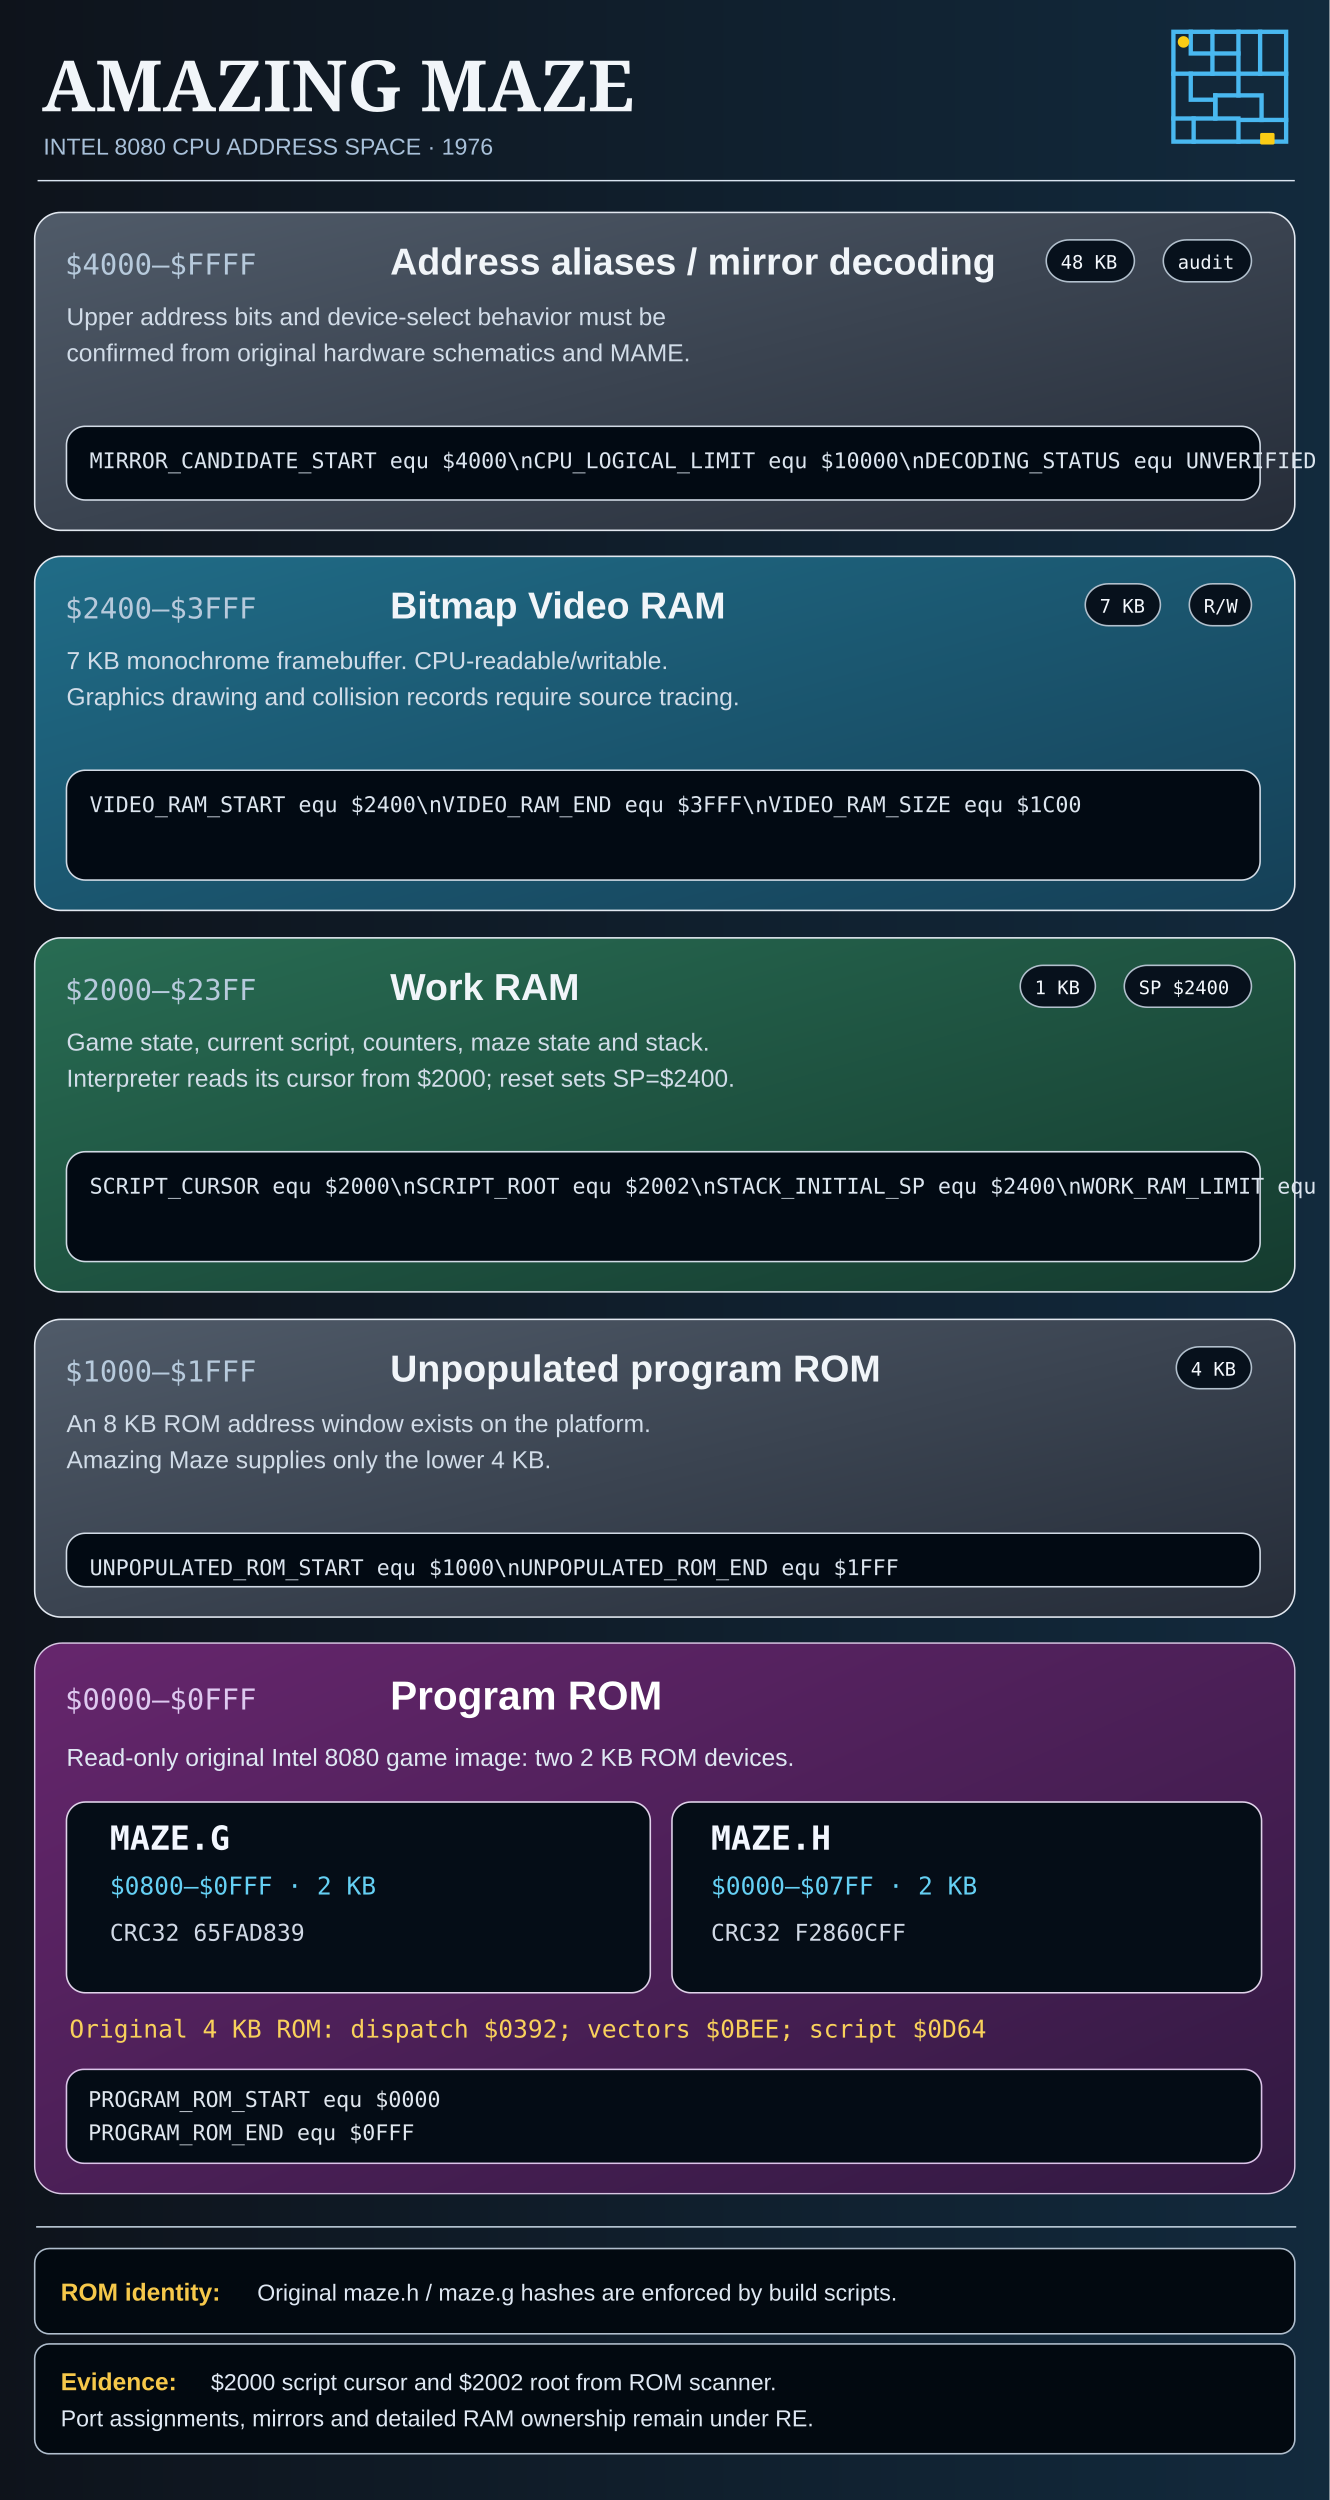
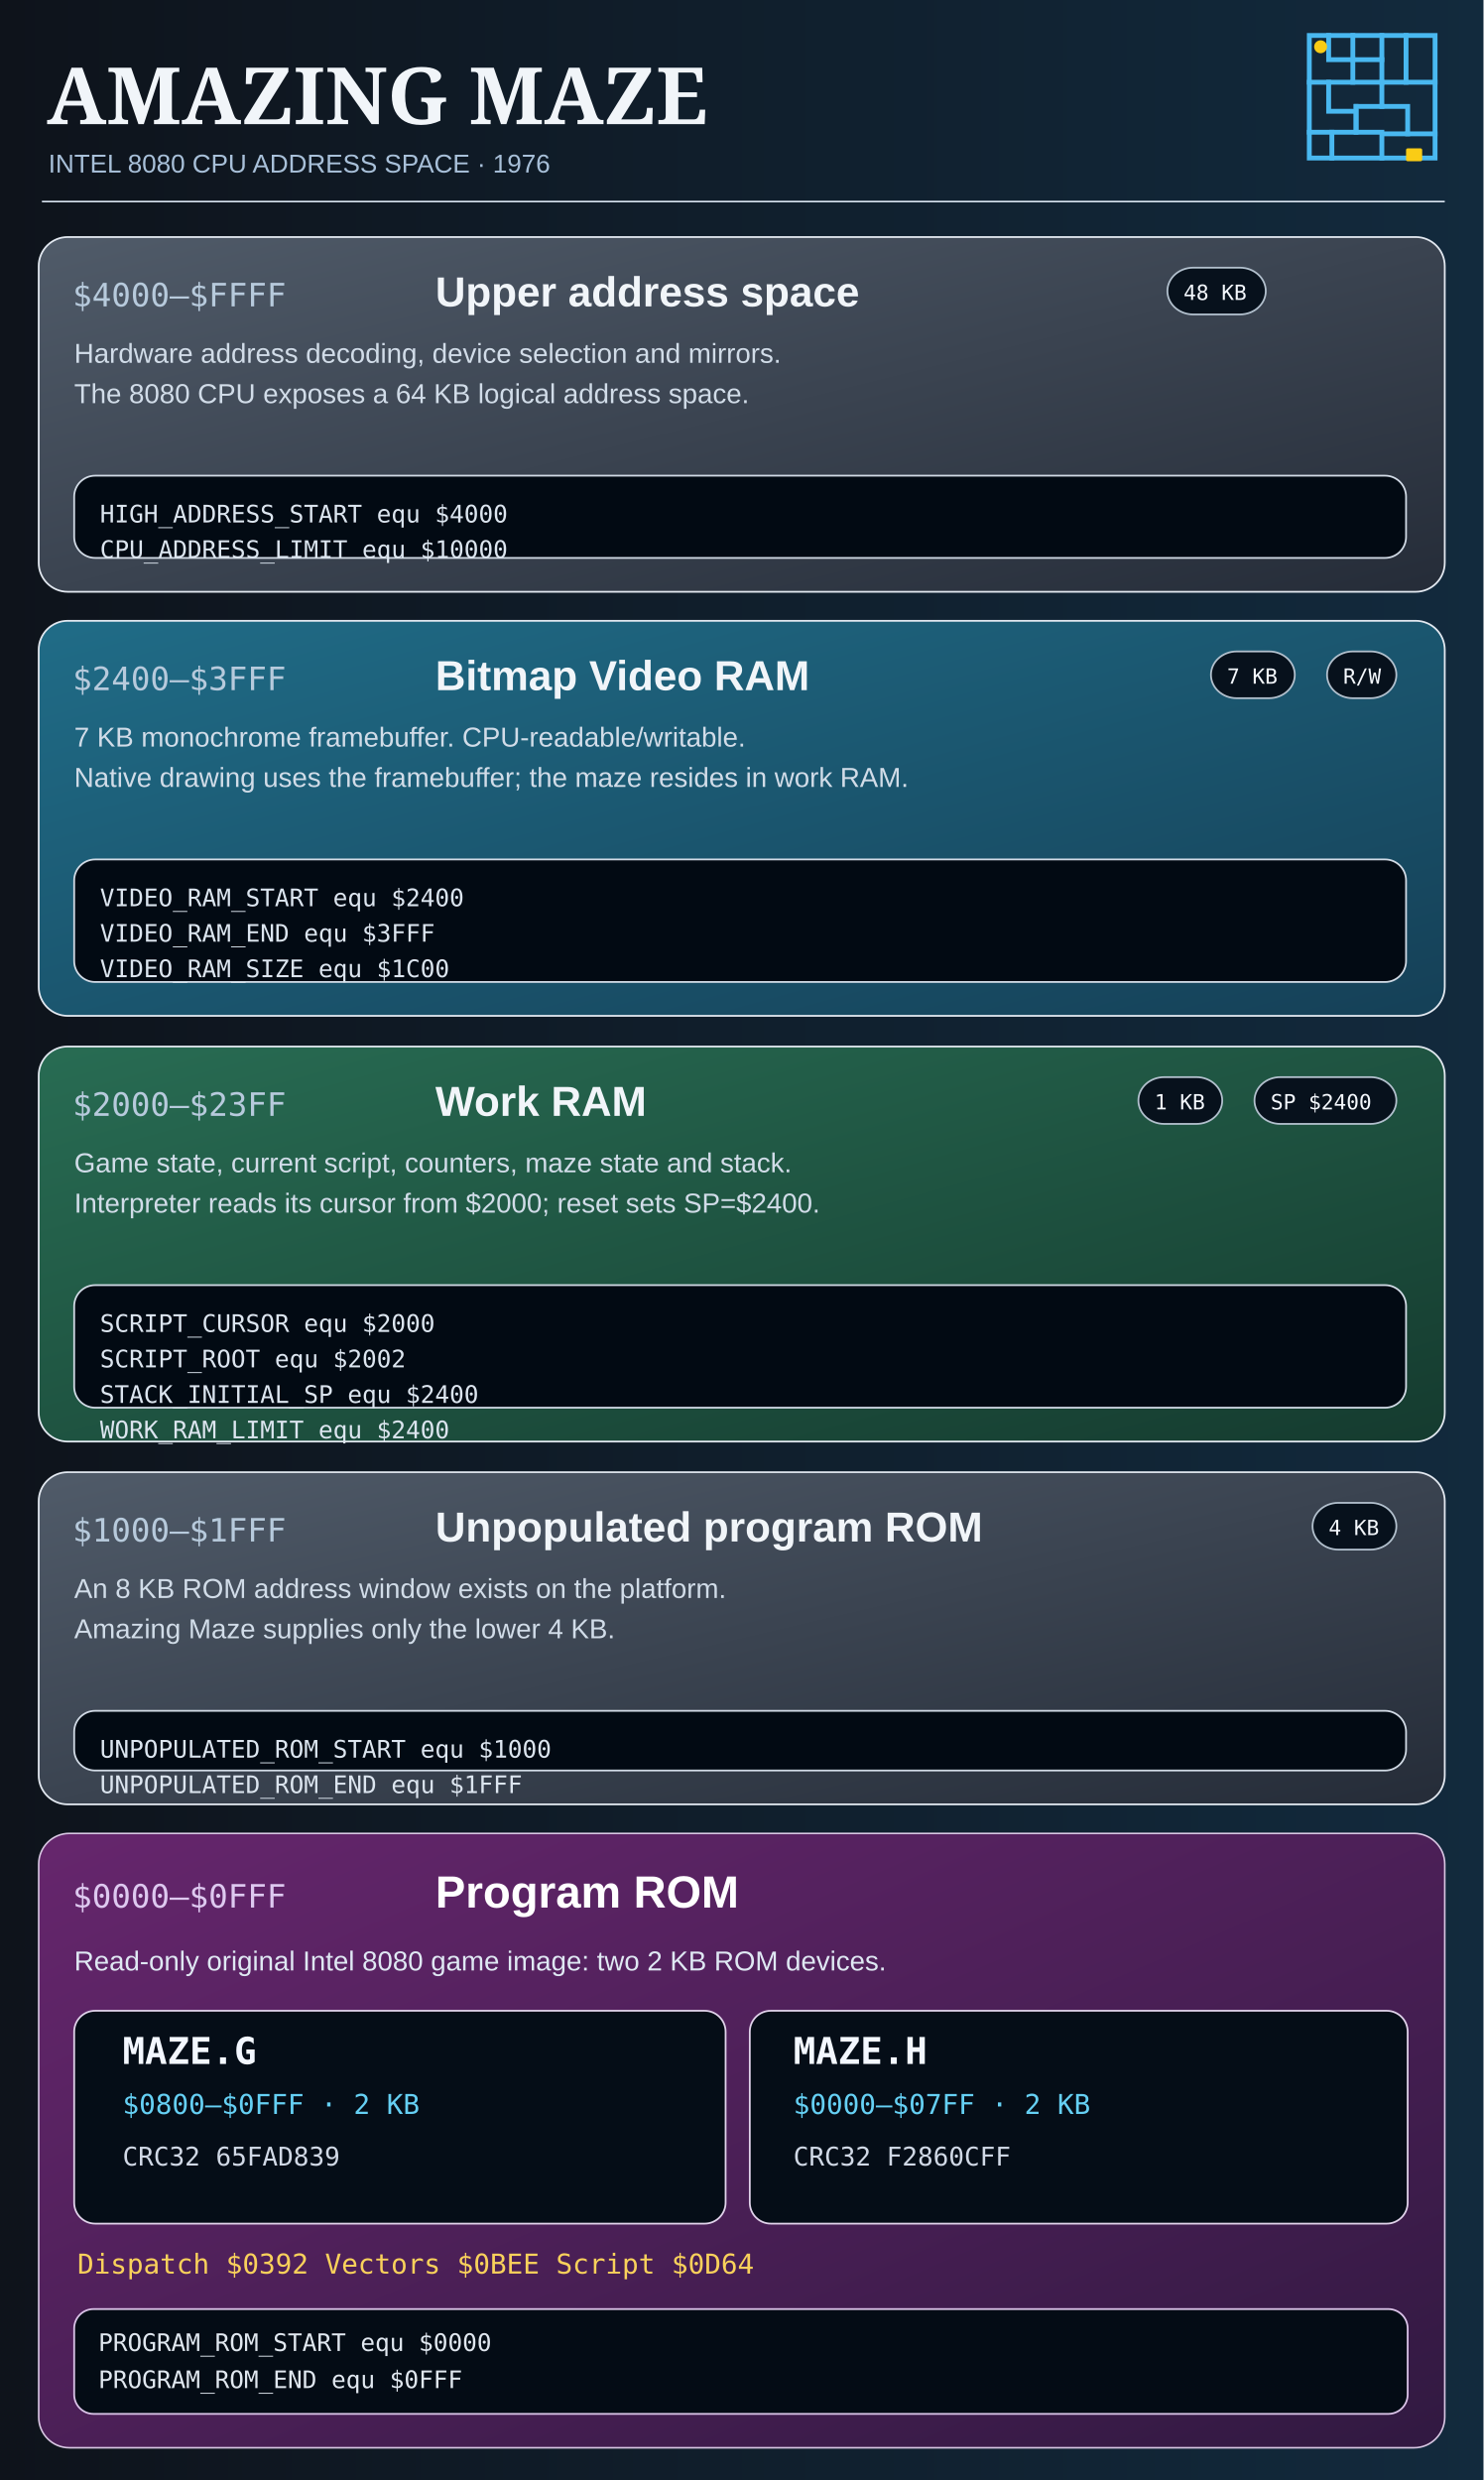
- <svg xmlns="http://www.w3.org/2000/svg" width="920" height="1730" viewBox="0 0 920 1730" role="img" aria-labelledby="title desc">
+ <svg xmlns="http://www.w3.org/2000/svg" width="920" height="1538" viewBox="0 0 920 1538" role="img" aria-labelledby="title desc">
  <defs>
    <linearGradient id="bg" x1="0" x2="1">
      <stop stop-color="#0e131b" />
      <stop offset="1" stop-color="#122a3d" />
    </linearGradient>
    <linearGradient id="purple" x1="0" y1="0" x2="1" y2="1">
      <stop stop-color="#66266d" />
      <stop offset="1" stop-color="#311941" />
    </linearGradient>
    <linearGradient id="green" x1="0" y1="0" x2="1" y2="1">
      <stop stop-color="#286c53" />
      <stop offset="1" stop-color="#153b2f" />
    </linearGradient>
    <linearGradient id="blue" x1="0" y1="0" x2="1" y2="1">
      <stop stop-color="#206c87" />
      <stop offset="1" stop-color="#154057" />
    </linearGradient>
    <linearGradient id="grey" x1="0" y1="0" x2="1" y2="1">
      <stop stop-color="#505b69" />
      <stop offset="1" stop-color="#252c38" />
    </linearGradient>
  </defs>
  <rect width="920" height="1730" fill="url(#bg)" />
  <text x="29" y="77" font-family="Georgia, serif" font-size="49" fill="#f1f5f9" font-weight="700">AMAZING MAZE</text>
  <text x="30" y="107" font-family="Arial, Helvetica, sans-serif" font-size="16" fill="#a8c0d9" font-weight="400">INTEL 8080 CPU ADDRESS SPACE  ·  1976</text>
  <g transform="translate(812 22)" stroke="#49b8f0" stroke-width="3" fill="none" stroke-linecap="square" stroke-linejoin="miter">
    <path d="M 0 0 H 78 V 76 H 0 V 0" />
    <path d="M 12 0 V 15 H 27 V 29 H 12 V 47 H 29 V 60 H 14 V 76" />
    <path d="M 27 0 V 15 H 45 V 0 M 60 0 V 29 H 45 V 44 H 61 V 61 H 45 V 76" />
    <path d="M 0 29 H 12 M 27 29 H 45 M 60 29 H 78" />
    <path d="M 0 60 H 14 M 29 44 V 60 H 45 M 61 61 H 78" />
    <path d="M 45 15 V 29 M 29 44 H 45" />
  </g>
  <circle cx="819" cy="29" r="4" fill="#facc15" />
  <rect x="872" y="92" width="10" height="8" rx="1" fill="#facc15" />
  <path d="M 26 125 H 896" stroke="#d9e4f0" />
  <rect x="24" y="147" width="872" height="220" rx="18" fill="url(#grey)" stroke="#e2e8f0" stroke-width="1.1" />
  <text x="45" y="190" font-family="monospace" font-size="20" fill="#b7cadc" font-weight="500">$4000–$FFFF</text>
-   <text x="270" y="190" font-family="Arial, Helvetica, sans-serif" font-size="26" fill="#f1f5f9" font-weight="700">Address aliases / mirror decoding</text>
-   <rect x="805" y="166" width="61" height="29" rx="16" fill="#07111c" stroke="#b2c0cd" stroke-width="1.1" />
-   <text x="815" y="186" font-family="monospace" font-size="13" fill="#f4f8fd" font-weight="400">audit</text>
+   <text x="270" y="190" font-family="Arial, Helvetica, sans-serif" font-size="26" fill="#f1f5f9" font-weight="700">Upper address space</text>
  <rect x="724" y="166" width="61" height="29" rx="16" fill="#07111c" stroke="#b2c0cd" stroke-width="1.1" />
  <text x="734" y="186" font-family="monospace" font-size="13" fill="#f4f8fd" font-weight="400">48 KB</text>
-   <text x="46" y="225" font-family="Arial, Helvetica, sans-serif" font-size="17" fill="#d1dce8" font-weight="400">Upper address bits and device-select behavior must be</text>
-   <text x="46" y="250" font-family="Arial, Helvetica, sans-serif" font-size="17" fill="#d1dce8" font-weight="400">confirmed from original hardware schematics and MAME.</text>
+   <text x="46" y="225" font-family="Arial, Helvetica, sans-serif" font-size="17" fill="#d1dce8" font-weight="400">Hardware address decoding, device selection and mirrors.</text>
+   <text x="46" y="250" font-family="Arial, Helvetica, sans-serif" font-size="17" fill="#d1dce8" font-weight="400">The 8080 CPU exposes a 64 KB logical address space.</text>
  <rect x="46" y="295" width="826" height="51" rx="13" fill="#020a13" stroke="#d1dae5" stroke-width="1.1" />
-   <text x="62" y="324" font-family="monospace" font-size="15" fill="#dce5ef" font-weight="400">MIRROR_CANDIDATE_START   equ $4000\nCPU_LOGICAL_LIMIT       equ $10000\nDECODING_STATUS         equ UNVERIFIED</text>
+   <text x="62" y="324" font-family="monospace" font-size="15" fill="#dce5ef" font-weight="400">
+     <tspan x="62" dy="0">HIGH_ADDRESS_START equ $4000</tspan>
+     <tspan x="62" dy="22">CPU_ADDRESS_LIMIT   equ $10000</tspan>
+   </text>
  <rect x="24" y="385" width="872" height="245" rx="18" fill="url(#blue)" stroke="#e2e8f0" stroke-width="1.1" />
  <text x="45" y="428" font-family="monospace" font-size="20" fill="#b7cadc" font-weight="500">$2400–$3FFF</text>
  <text x="270" y="428" font-family="Arial, Helvetica, sans-serif" font-size="26" fill="#f1f5f9" font-weight="700">Bitmap Video RAM</text>
  <rect x="823" y="404" width="43" height="29" rx="16" fill="#07111c" stroke="#b2c0cd" stroke-width="1.1" />
  <text x="833" y="424" font-family="monospace" font-size="13" fill="#f4f8fd" font-weight="400">R/W</text>
  <rect x="751" y="404" width="52" height="29" rx="16" fill="#07111c" stroke="#b2c0cd" stroke-width="1.1" />
  <text x="761" y="424" font-family="monospace" font-size="13" fill="#f4f8fd" font-weight="400">7 KB</text>
  <text x="46" y="463" font-family="Arial, Helvetica, sans-serif" font-size="17" fill="#d1dce8" font-weight="400">7 KB monochrome framebuffer. CPU-readable/writable.</text>
-   <text x="46" y="488" font-family="Arial, Helvetica, sans-serif" font-size="17" fill="#d1dce8" font-weight="400">Graphics drawing and collision records require source tracing.</text>
+   <text x="46" y="488" font-family="Arial, Helvetica, sans-serif" font-size="17" fill="#d1dce8" font-weight="400">Native drawing uses the framebuffer; the maze resides in work RAM.</text>
  <rect x="46" y="533" width="826" height="76" rx="13" fill="#020a13" stroke="#d1dae5" stroke-width="1.1" />
-   <text x="62" y="562" font-family="monospace" font-size="15" fill="#dce5ef" font-weight="400">VIDEO_RAM_START        equ $2400\nVIDEO_RAM_END          equ $3FFF\nVIDEO_RAM_SIZE         equ $1C00</text>
+   <text x="62" y="562" font-family="monospace" font-size="15" fill="#dce5ef" font-weight="400">
+     <tspan x="62" dy="0">VIDEO_RAM_START        equ $2400</tspan>
+     <tspan x="62" dy="22">VIDEO_RAM_END          equ $3FFF</tspan>
+     <tspan x="62" dy="22">VIDEO_RAM_SIZE         equ $1C00</tspan>
+   </text>
  <rect x="24" y="649" width="872" height="245" rx="18" fill="url(#green)" stroke="#e2e8f0" stroke-width="1.1" />
  <text x="45" y="692" font-family="monospace" font-size="20" fill="#b7cadc" font-weight="500">$2000–$23FF</text>
  <text x="270" y="692" font-family="Arial, Helvetica, sans-serif" font-size="26" fill="#f1f5f9" font-weight="700">Work RAM</text>
  <rect x="778" y="668" width="88" height="29" rx="16" fill="#07111c" stroke="#b2c0cd" stroke-width="1.1" />
  <text x="788" y="688" font-family="monospace" font-size="13" fill="#f4f8fd" font-weight="400">SP $2400</text>
  <rect x="706" y="668" width="52" height="29" rx="16" fill="#07111c" stroke="#b2c0cd" stroke-width="1.1" />
  <text x="716" y="688" font-family="monospace" font-size="13" fill="#f4f8fd" font-weight="400">1 KB</text>
  <text x="46" y="727" font-family="Arial, Helvetica, sans-serif" font-size="17" fill="#d1dce8" font-weight="400">Game state, current script, counters, maze state and stack.</text>
  <text x="46" y="752" font-family="Arial, Helvetica, sans-serif" font-size="17" fill="#d1dce8" font-weight="400">Interpreter reads its cursor from $2000; reset sets SP=$2400.</text>
  <rect x="46" y="797" width="826" height="76" rx="13" fill="#020a13" stroke="#d1dae5" stroke-width="1.1" />
-   <text x="62" y="826" font-family="monospace" font-size="15" fill="#dce5ef" font-weight="400">SCRIPT_CURSOR         equ $2000\nSCRIPT_ROOT            equ $2002\nSTACK_INITIAL_SP       equ $2400\nWORK_RAM_LIMIT         equ $2400</text>
+   <text x="62" y="826" font-family="monospace" font-size="15" fill="#dce5ef" font-weight="400">
+     <tspan x="62" dy="0">SCRIPT_CURSOR         equ $2000</tspan>
+     <tspan x="62" dy="22">SCRIPT_ROOT            equ $2002</tspan>
+     <tspan x="62" dy="22">STACK_INITIAL_SP       equ $2400</tspan>
+     <tspan x="62" dy="22">WORK_RAM_LIMIT         equ $2400</tspan>
+   </text>
  <rect x="24" y="913" width="872" height="206" rx="18" fill="url(#grey)" stroke="#e2e8f0" stroke-width="1.1" />
  <text x="45" y="956" font-family="monospace" font-size="20" fill="#b7cadc" font-weight="500">$1000–$1FFF</text>
  <text x="270" y="956" font-family="Arial, Helvetica, sans-serif" font-size="26" fill="#f1f5f9" font-weight="700">Unpopulated program ROM</text>
  <rect x="814" y="932" width="52" height="29" rx="16" fill="#07111c" stroke="#b2c0cd" stroke-width="1.1" />
  <text x="824" y="952" font-family="monospace" font-size="13" fill="#f4f8fd" font-weight="400">4 KB</text>
  <text x="46" y="991" font-family="Arial, Helvetica, sans-serif" font-size="17" fill="#d1dce8" font-weight="400">An 8 KB ROM address window exists on the platform.</text>
  <text x="46" y="1016" font-family="Arial, Helvetica, sans-serif" font-size="17" fill="#d1dce8" font-weight="400">Amazing Maze supplies only the lower 4 KB.</text>
  <rect x="46" y="1061" width="826" height="37" rx="13" fill="#020a13" stroke="#d1dae5" stroke-width="1.1" />
-   <text x="62" y="1090" font-family="monospace" font-size="15" fill="#dce5ef" font-weight="400">UNPOPULATED_ROM_START  equ $1000\nUNPOPULATED_ROM_END    equ $1FFF</text>
+   <text x="62" y="1090" font-family="monospace" font-size="15" fill="#dce5ef" font-weight="400">
+     <tspan x="62" dy="0">UNPOPULATED_ROM_START  equ $1000</tspan>
+     <tspan x="62" dy="22">UNPOPULATED_ROM_END    equ $1FFF</tspan>
+   </text>
  <rect x="24" y="1137" width="872" height="381" rx="19" fill="url(#purple)" stroke="#d8c7e3" />
  <text x="45" y="1183" font-family="monospace" font-size="20" fill="#dec9f0" font-weight="500">$0000–$0FFF</text>
  <text x="270" y="1183" font-family="Arial, Helvetica, sans-serif" font-size="28" fill="#ffffff" font-weight="700">Program ROM</text>
  <text x="46" y="1222" font-family="Arial, Helvetica, sans-serif" font-size="17" fill="#dfe8f3" font-weight="400">Read-only original Intel 8080 game image: two 2 KB ROM devices.</text>
  <rect x="46" y="1247" width="404" height="132" rx="13" fill="#050d17" stroke="#e0d2ea" stroke-width="1.1" />
  <rect x="465" y="1247" width="408" height="132" rx="13" fill="#050d17" stroke="#e0d2ea" stroke-width="1.1" />
  <text x="76" y="1280" font-family="monospace" font-size="23" fill="#f3f7ff" font-weight="700">MAZE.G</text>
  <text x="76" y="1311" font-family="monospace" font-size="17" fill="#65d0f4" font-weight="400">$0800–$0FFF  ·  2 KB</text>
  <text x="76" y="1343" font-family="monospace" font-size="16" fill="#d1d9e6" font-weight="400">CRC32 65FAD839</text>
  <text x="492" y="1280" font-family="monospace" font-size="23" fill="#f3f7ff" font-weight="700">MAZE.H</text>
  <text x="492" y="1311" font-family="monospace" font-size="17" fill="#65d0f4" font-weight="400">$0000–$07FF  ·  2 KB</text>
  <text x="492" y="1343" font-family="monospace" font-size="16" fill="#d1d9e6" font-weight="400">CRC32 F2860CFF</text>
-   <text x="48" y="1410" font-family="monospace" font-size="17" fill="#f9d15b" font-weight="500">Original 4 KB ROM: dispatch $0392; vectors $0BEE; script $0D64</text>
+   <text x="48" y="1410" font-family="monospace" font-size="17" fill="#f9d15b" font-weight="500">Dispatch $0392    Vectors $0BEE    Script $0D64</text>
  <rect x="46" y="1432" width="827" height="65" rx="12" fill="#040c15" stroke="#dbc4e9" stroke-width="1.1" />
  <text x="61" y="1458" font-family="monospace" font-size="15" fill="#e0e7ef" font-weight="400">PROGRAM_ROM_START      equ $0000</text>
  <text x="61" y="1481" font-family="monospace" font-size="15" fill="#e0e7ef" font-weight="400">PROGRAM_ROM_END        equ $0FFF</text>
-   <path d="M 25 1541 H 897" stroke="#d1e0ed" />
-   <rect x="24" y="1556" width="872" height="59" rx="10" fill="#020910" stroke="#b0becd" stroke-width="1.1" />
-   <text x="42" y="1592" font-family="Arial, Helvetica, sans-serif" font-size="17" fill="#f6c84a" font-weight="700">ROM identity:</text>
-   <text x="178" y="1592" font-family="Arial, Helvetica, sans-serif" font-size="16" fill="#dfe8f3" font-weight="400">Original maze.h / maze.g hashes are enforced by build scripts.</text>
-   <rect x="24" y="1622" width="872" height="76" rx="10" fill="#020910" stroke="#b0becd" stroke-width="1.1" />
-   <text x="42" y="1654" font-family="Arial, Helvetica, sans-serif" font-size="17" fill="#f6c84a" font-weight="700">Evidence:</text>
-   <text x="146" y="1654" font-family="Arial, Helvetica, sans-serif" font-size="16" fill="#dfe8f3" font-weight="400">$2000 script cursor and $2002 root from ROM scanner.</text>
-   <text x="42" y="1679" font-family="Arial, Helvetica, sans-serif" font-size="16" fill="#dfe8f3" font-weight="400">Port assignments, mirrors and detailed RAM ownership remain under RE.</text>
</svg>
